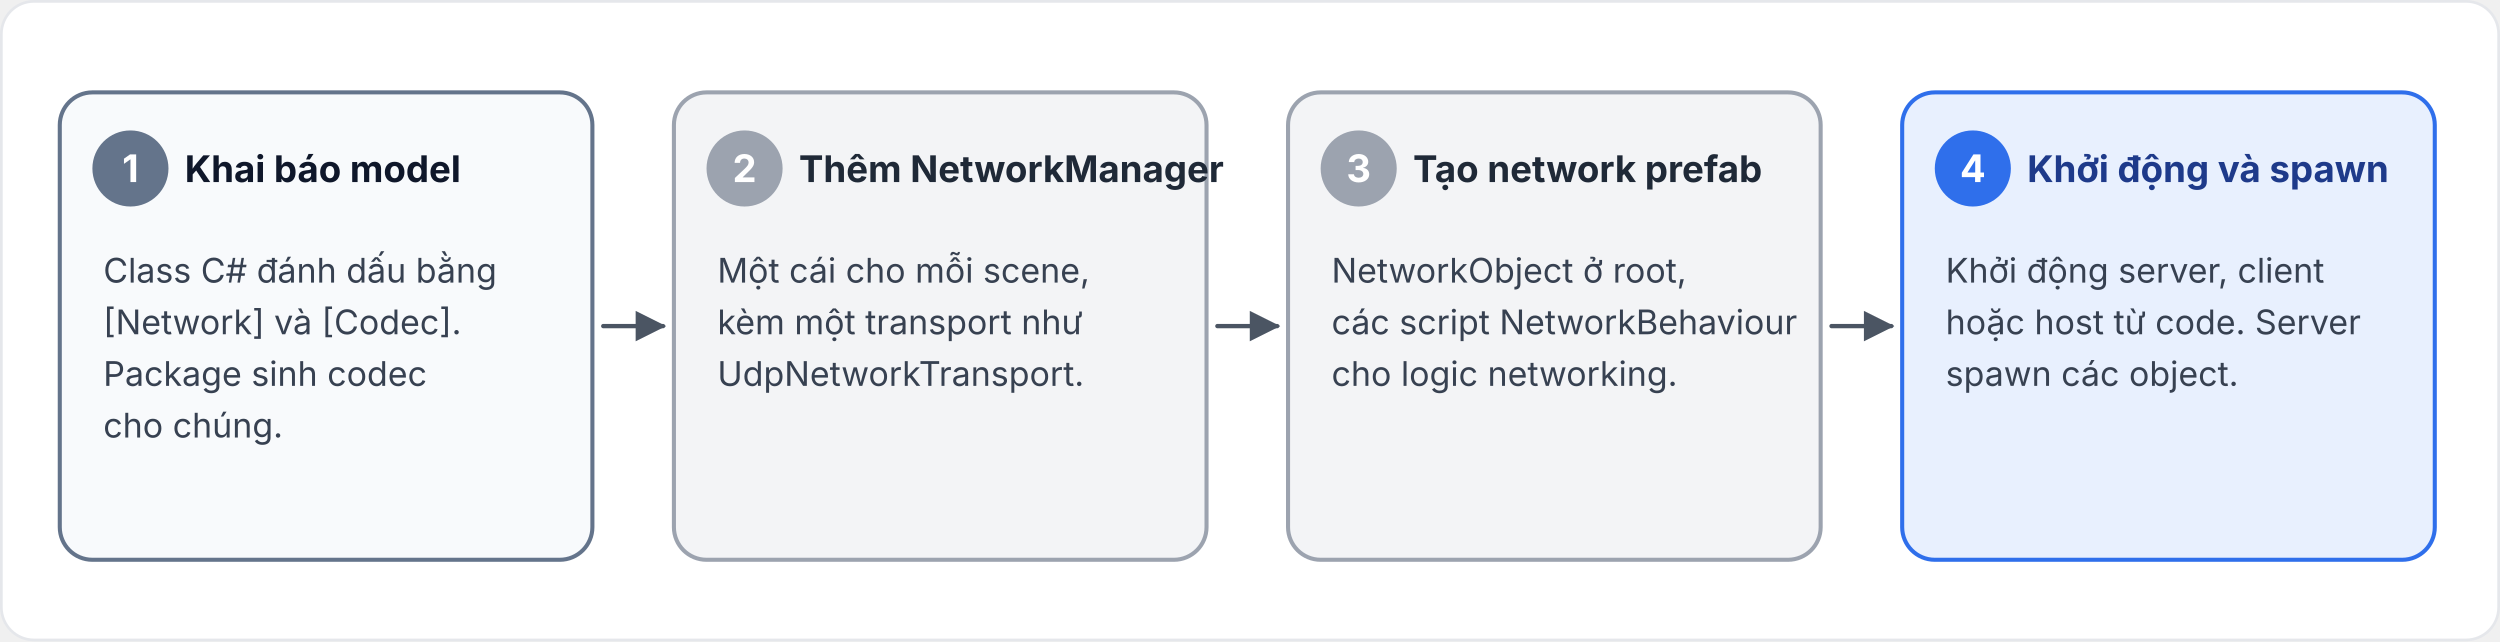
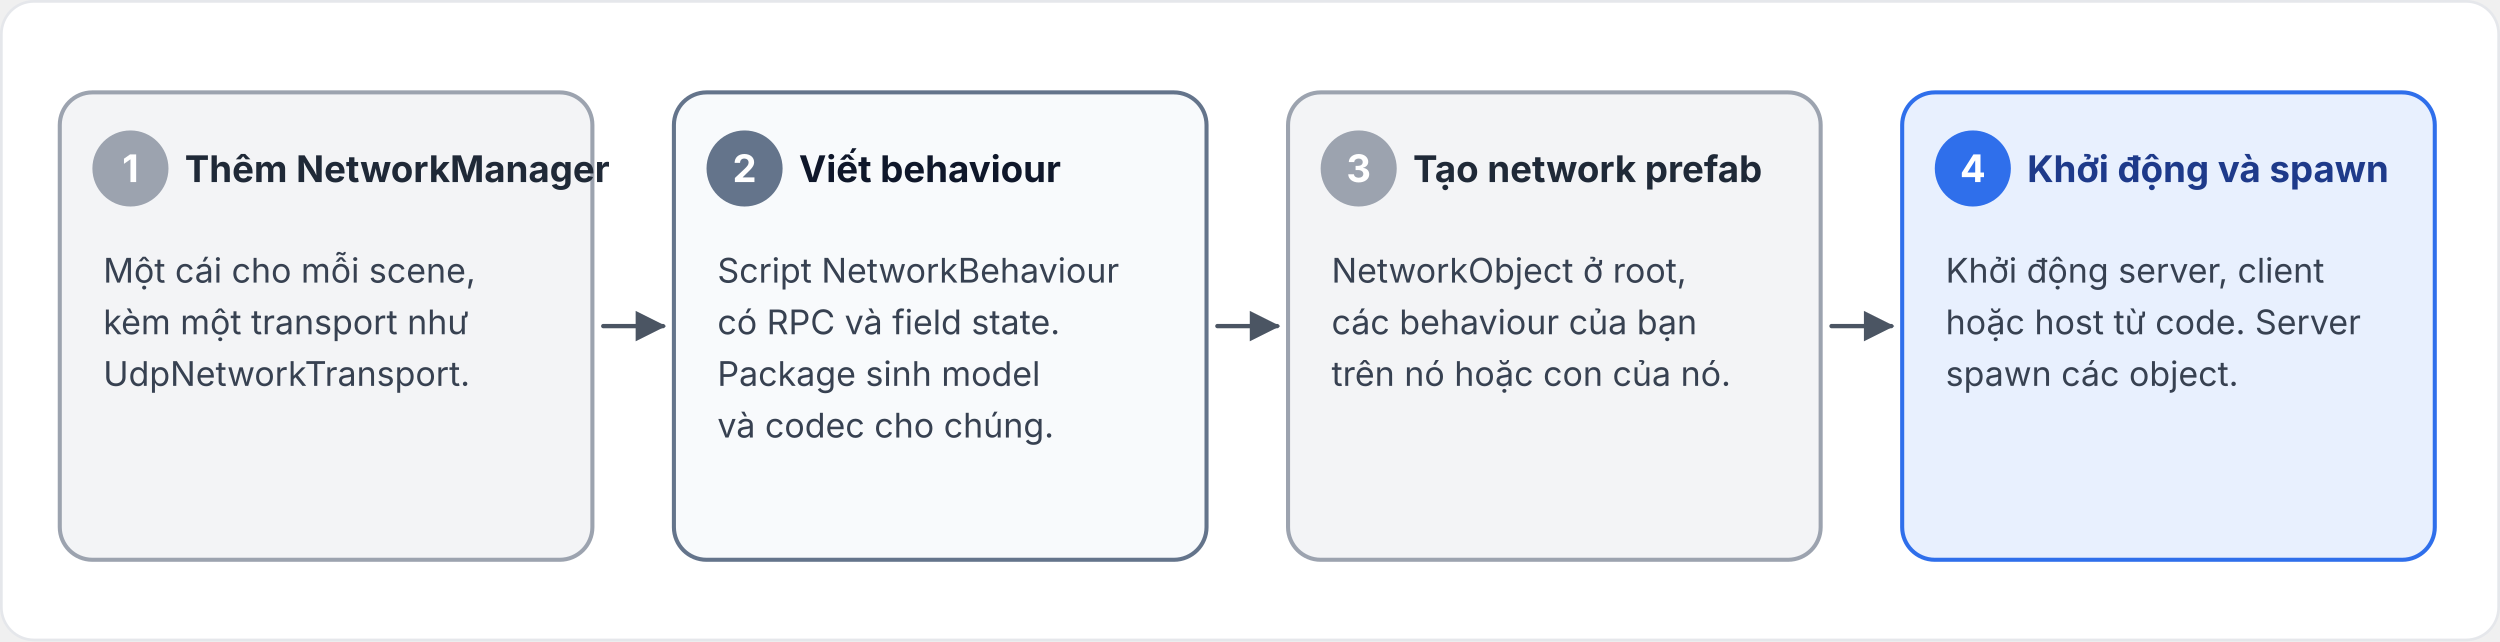
<svg xmlns="http://www.w3.org/2000/svg" width="920" height="236" viewBox="0 0 920 236" role="img" aria-label="Bốn bước một game đi qua để dùng package">
  <defs>
    <marker id="arrow-4B5563" viewBox="0 0 10 10" refX="9" refY="5" markerWidth="7" markerHeight="7" orient="auto-start-reverse">
      <path d="M 0 0 L 10 5 L 0 10 z" fill="#4B5563" />
    </marker>
  </defs>
  <rect x="0.5" y="0.5" width="919" height="235" rx="12" fill="#FFFFFF" stroke="#E5E7EB" />
-   <rect x="22.0" y="34.0" width="196.0" height="172.0" rx="12" fill="#F8FAFC" stroke="#64748B" stroke-width="1.5" />
-   <circle cx="48.0" cy="62.0" r="14" fill="#64748B" />
+   <rect x="22.0" y="34.0" width="196.0" height="172.0" rx="12" fill="#F3F4F6" stroke="#9CA3AF" stroke-width="1.5" />
+   <circle cx="48.0" cy="62.0" r="14" fill="#9CA3AF" />
  <text x="48.0" y="67.0" font-family="Inter, 'Segoe UI', Roboto, 'Helvetica Neue', Arial, sans-serif" font-size="14" font-weight="700" fill="#FFFFFF" text-anchor="middle">1</text>
-   <text x="68.0" y="67.0" font-family="Inter, 'Segoe UI', Roboto, 'Helvetica Neue', Arial, sans-serif" font-size="13.5" font-weight="700" fill="#0F172A" text-anchor="start">Khai báo model</text>
-   <text x="38.0" y="104.0" font-family="Inter, 'Segoe UI', Roboto, 'Helvetica Neue', Arial, sans-serif" font-size="12.5" font-weight="400" fill="#374151" text-anchor="start">Class C# đánh dấu bằng</text>
-   <text x="38.0" y="123.0" font-family="Inter, 'Segoe UI', Roboto, 'Helvetica Neue', Arial, sans-serif" font-size="12.5" font-weight="400" fill="#374151" text-anchor="start">[Network] và [Codec].</text>
-   <text x="38.0" y="142.0" font-family="Inter, 'Segoe UI', Roboto, 'Helvetica Neue', Arial, sans-serif" font-size="12.5" font-weight="400" fill="#374151" text-anchor="start">Package sinh codec</text>
-   <text x="38.0" y="161.0" font-family="Inter, 'Segoe UI', Roboto, 'Helvetica Neue', Arial, sans-serif" font-size="12.5" font-weight="400" fill="#374151" text-anchor="start">cho chúng.</text>
+   <text x="68.0" y="67.0" font-family="Inter, 'Segoe UI', Roboto, 'Helvetica Neue', Arial, sans-serif" font-size="13.5" font-weight="700" fill="#1F2937" text-anchor="start">Thêm NetworkManager</text>
+   <text x="38.0" y="104.0" font-family="Inter, 'Segoe UI', Roboto, 'Helvetica Neue', Arial, sans-serif" font-size="12.5" font-weight="400" fill="#374151" text-anchor="start">Một cái cho mỗi scene,</text>
+   <text x="38.0" y="123.0" font-family="Inter, 'Segoe UI', Roboto, 'Helvetica Neue', Arial, sans-serif" font-size="12.5" font-weight="400" fill="#374151" text-anchor="start">kèm một transport như</text>
+   <text x="38.0" y="142.0" font-family="Inter, 'Segoe UI', Roboto, 'Helvetica Neue', Arial, sans-serif" font-size="12.5" font-weight="400" fill="#374151" text-anchor="start">UdpNetworkTransport.</text>
  <path d="M 222.0 120.0 L 244.0 120.0" fill="none" stroke="#4B5563" stroke-width="1.6" stroke-linejoin="round" stroke-linecap="round" marker-end="url(#arrow-4B5563)" />
-   <rect x="248.0" y="34.0" width="196.0" height="172.0" rx="12" fill="#F3F4F6" stroke="#9CA3AF" stroke-width="1.5" />
-   <circle cx="274.0" cy="62.0" r="14" fill="#9CA3AF" />
+   <rect x="248.0" y="34.0" width="196.0" height="172.0" rx="12" fill="#F8FAFC" stroke="#64748B" stroke-width="1.5" />
+   <circle cx="274.0" cy="62.0" r="14" fill="#64748B" />
  <text x="274.0" y="67.0" font-family="Inter, 'Segoe UI', Roboto, 'Helvetica Neue', Arial, sans-serif" font-size="14" font-weight="700" fill="#FFFFFF" text-anchor="middle">2</text>
-   <text x="294.0" y="67.0" font-family="Inter, 'Segoe UI', Roboto, 'Helvetica Neue', Arial, sans-serif" font-size="13.5" font-weight="700" fill="#1F2937" text-anchor="start">Thêm NetworkManager</text>
-   <text x="264.0" y="104.0" font-family="Inter, 'Segoe UI', Roboto, 'Helvetica Neue', Arial, sans-serif" font-size="12.5" font-weight="400" fill="#374151" text-anchor="start">Một cái cho mỗi scene,</text>
-   <text x="264.0" y="123.0" font-family="Inter, 'Segoe UI', Roboto, 'Helvetica Neue', Arial, sans-serif" font-size="12.5" font-weight="400" fill="#374151" text-anchor="start">kèm một transport như</text>
-   <text x="264.0" y="142.0" font-family="Inter, 'Segoe UI', Roboto, 'Helvetica Neue', Arial, sans-serif" font-size="12.5" font-weight="400" fill="#374151" text-anchor="start">UdpNetworkTransport.</text>
+   <text x="294.0" y="67.0" font-family="Inter, 'Segoe UI', Roboto, 'Helvetica Neue', Arial, sans-serif" font-size="13.5" font-weight="700" fill="#0F172A" text-anchor="start">Viết behaviour</text>
+   <text x="264.0" y="104.0" font-family="Inter, 'Segoe UI', Roboto, 'Helvetica Neue', Arial, sans-serif" font-size="12.5" font-weight="400" fill="#374151" text-anchor="start">Script NetworkBehaviour</text>
+   <text x="264.0" y="123.0" font-family="Inter, 'Segoe UI', Roboto, 'Helvetica Neue', Arial, sans-serif" font-size="12.5" font-weight="400" fill="#374151" text-anchor="start">có RPC và field state.</text>
+   <text x="264.0" y="142.0" font-family="Inter, 'Segoe UI', Roboto, 'Helvetica Neue', Arial, sans-serif" font-size="12.5" font-weight="400" fill="#374151" text-anchor="start">Package sinh model</text>
+   <text x="264.0" y="161.0" font-family="Inter, 'Segoe UI', Roboto, 'Helvetica Neue', Arial, sans-serif" font-size="12.5" font-weight="400" fill="#374151" text-anchor="start">và codec cho chúng.</text>
  <path d="M 448.0 120.0 L 470.0 120.0" fill="none" stroke="#4B5563" stroke-width="1.6" stroke-linejoin="round" stroke-linecap="round" marker-end="url(#arrow-4B5563)" />
  <rect x="474.0" y="34.0" width="196.0" height="172.0" rx="12" fill="#F3F4F6" stroke="#9CA3AF" stroke-width="1.5" />
  <circle cx="500.0" cy="62.0" r="14" fill="#9CA3AF" />
  <text x="500.0" y="67.0" font-family="Inter, 'Segoe UI', Roboto, 'Helvetica Neue', Arial, sans-serif" font-size="14" font-weight="700" fill="#FFFFFF" text-anchor="middle">3</text>
  <text x="520.0" y="67.0" font-family="Inter, 'Segoe UI', Roboto, 'Helvetica Neue', Arial, sans-serif" font-size="13.5" font-weight="700" fill="#1F2937" text-anchor="start">Tạo network prefab</text>
  <text x="490.0" y="104.0" font-family="Inter, 'Segoe UI', Roboto, 'Helvetica Neue', Arial, sans-serif" font-size="12.5" font-weight="400" fill="#374151" text-anchor="start">NetworkObject ở root,</text>
-   <text x="490.0" y="123.0" font-family="Inter, 'Segoe UI', Roboto, 'Helvetica Neue', Arial, sans-serif" font-size="12.5" font-weight="400" fill="#374151" text-anchor="start">các script NetworkBehaviour</text>
-   <text x="490.0" y="142.0" font-family="Inter, 'Segoe UI', Roboto, 'Helvetica Neue', Arial, sans-serif" font-size="12.5" font-weight="400" fill="#374151" text-anchor="start">cho logic networking.</text>
+   <text x="490.0" y="123.0" font-family="Inter, 'Segoe UI', Roboto, 'Helvetica Neue', Arial, sans-serif" font-size="12.5" font-weight="400" fill="#374151" text-anchor="start">các behaviour của bạn</text>
+   <text x="490.0" y="142.0" font-family="Inter, 'Segoe UI', Roboto, 'Helvetica Neue', Arial, sans-serif" font-size="12.5" font-weight="400" fill="#374151" text-anchor="start">trên nó hoặc con của nó.</text>
  <path d="M 674.0 120.0 L 696.0 120.0" fill="none" stroke="#4B5563" stroke-width="1.6" stroke-linejoin="round" stroke-linecap="round" marker-end="url(#arrow-4B5563)" />
  <rect x="700.0" y="34.0" width="196.0" height="172.0" rx="12" fill="#E8F0FE" stroke="#2F6FEB" stroke-width="1.5" />
  <circle cx="726.0" cy="62.0" r="14" fill="#2F6FEB" />
  <text x="726.0" y="67.0" font-family="Inter, 'Segoe UI', Roboto, 'Helvetica Neue', Arial, sans-serif" font-size="14" font-weight="700" fill="#FFFFFF" text-anchor="middle">4</text>
  <text x="746.0" y="67.0" font-family="Inter, 'Segoe UI', Roboto, 'Helvetica Neue', Arial, sans-serif" font-size="13.5" font-weight="700" fill="#1E3A8A" text-anchor="start">Khởi động và spawn</text>
  <text x="716.0" y="104.0" font-family="Inter, 'Segoe UI', Roboto, 'Helvetica Neue', Arial, sans-serif" font-size="12.5" font-weight="400" fill="#374151" text-anchor="start">Khởi động server, client</text>
  <text x="716.0" y="123.0" font-family="Inter, 'Segoe UI', Roboto, 'Helvetica Neue', Arial, sans-serif" font-size="12.5" font-weight="400" fill="#374151" text-anchor="start">hoặc host từ code. Server</text>
  <text x="716.0" y="142.0" font-family="Inter, 'Segoe UI', Roboto, 'Helvetica Neue', Arial, sans-serif" font-size="12.5" font-weight="400" fill="#374151" text-anchor="start">spawn các object.</text>
</svg>
